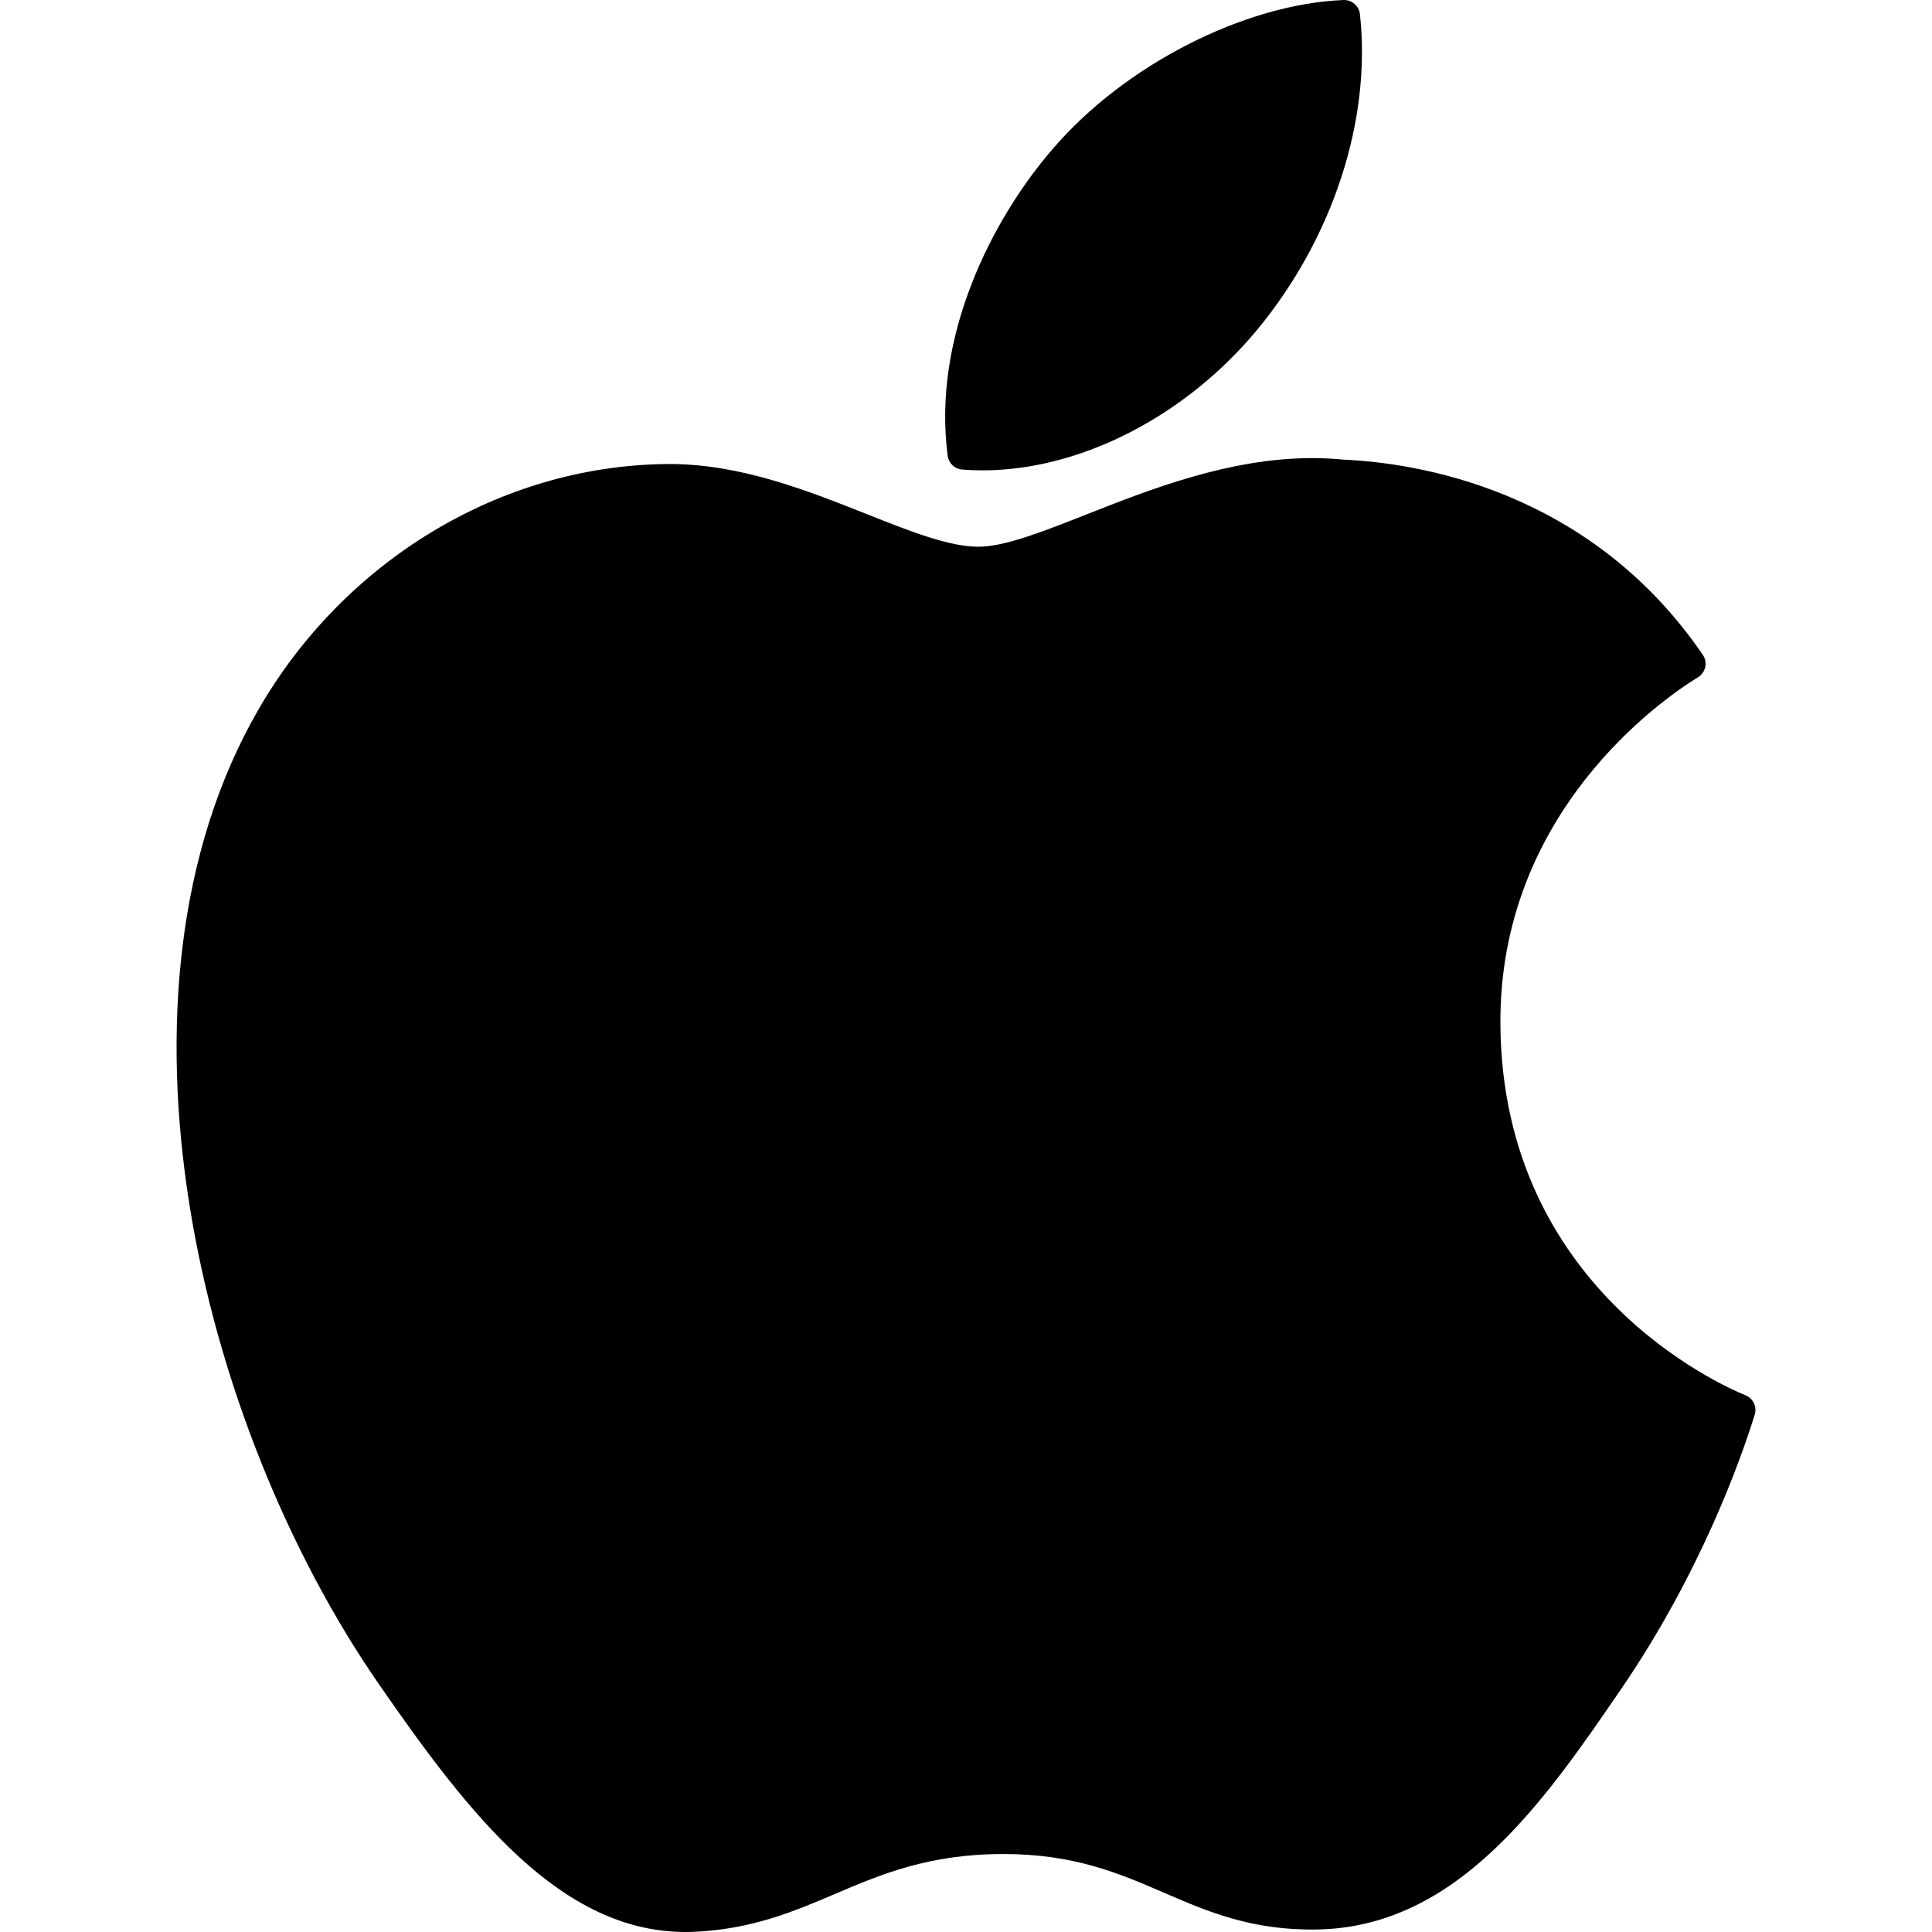
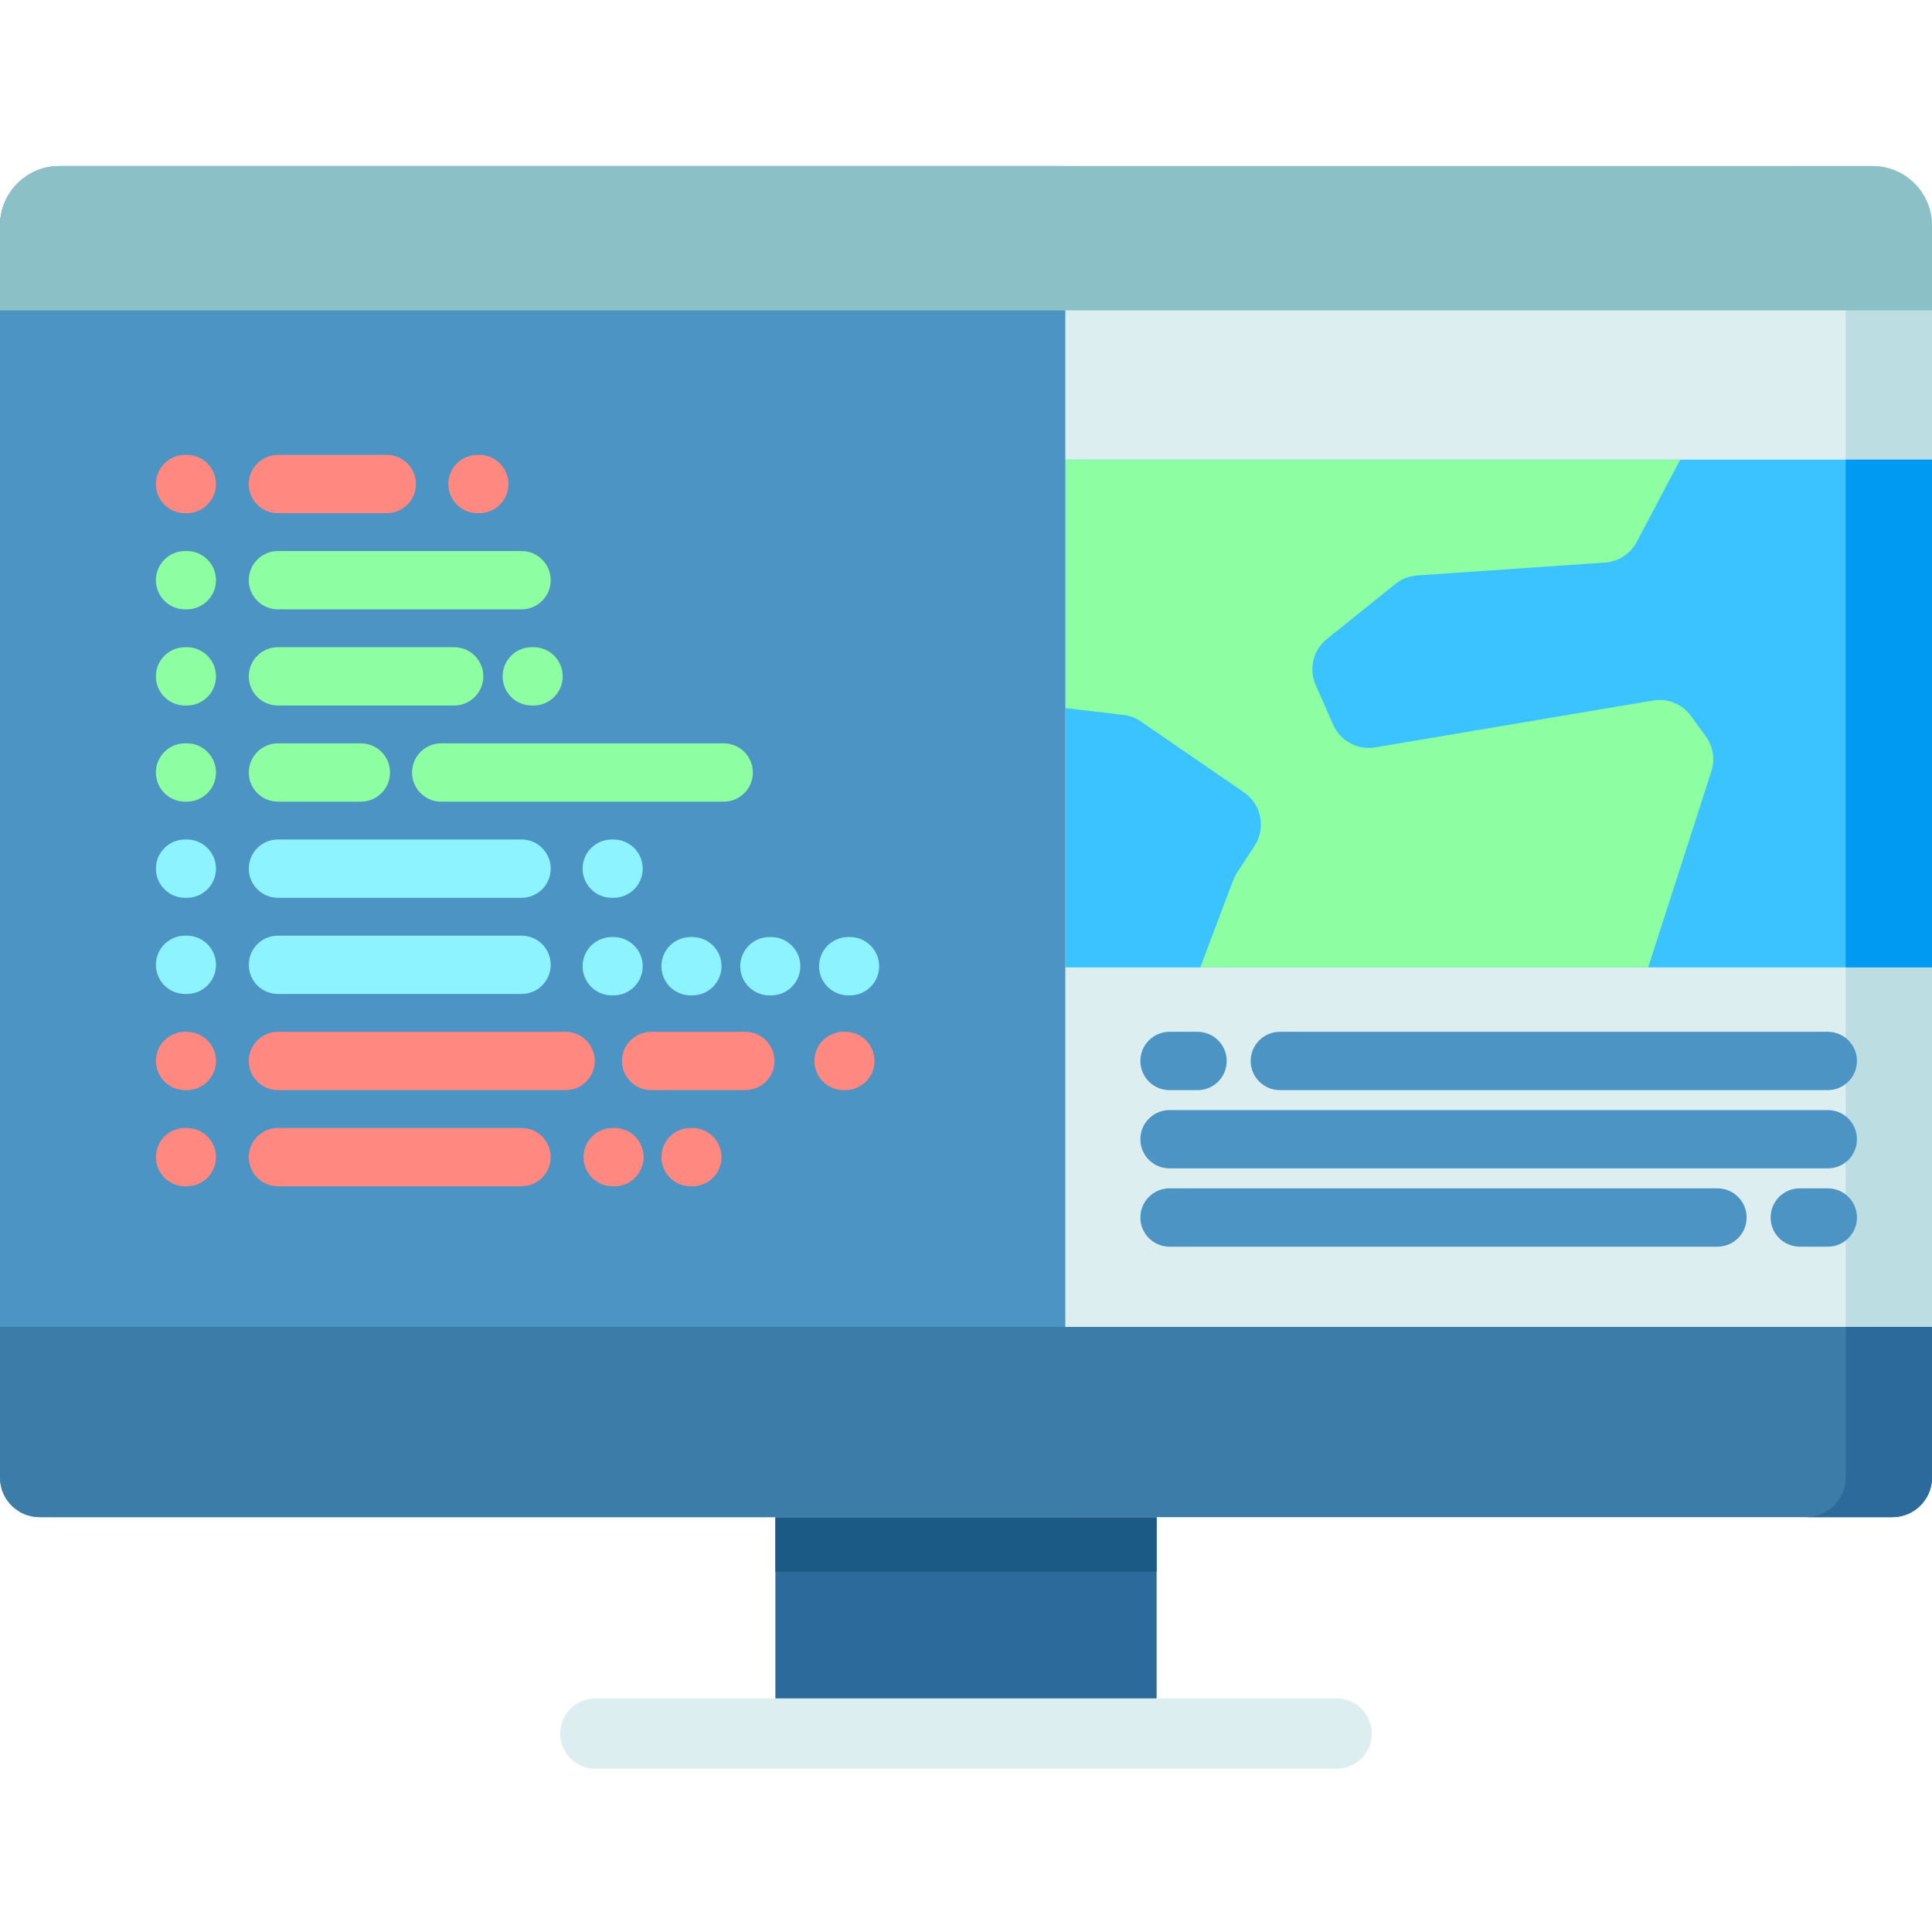
- <svg xmlns="http://www.w3.org/2000/svg" version="1.1" id="Layer_1" x="0px" y="0px" viewBox="0 0 305 305" style="enable-background:new 0 0 305 305;" xml:space="preserve">
-   <g id="XMLID_228_">
-     <path id="XMLID_229_" d="M40.738,112.119c-25.785,44.745-9.393,112.648,19.121,153.82C74.092,286.523,88.502,305,108.239,305   c0.372,0,0.745-0.007,1.127-0.022c9.273-0.37,15.974-3.225,22.453-5.984c7.274-3.1,14.797-6.305,26.597-6.305   c11.226,0,18.39,3.101,25.318,6.099c6.828,2.954,13.861,6.01,24.253,5.815c22.232-0.414,35.882-20.352,47.925-37.941   c12.567-18.365,18.871-36.196,20.998-43.01l0.086-0.271c0.405-1.211-0.167-2.533-1.328-3.066c-0.032-0.015-0.15-0.064-0.183-0.078   c-3.915-1.601-38.257-16.836-38.618-58.36c-0.335-33.736,25.763-51.601,30.997-54.839l0.244-0.152   c0.567-0.365,0.962-0.944,1.096-1.606c0.134-0.661-0.006-1.349-0.386-1.905c-18.014-26.362-45.624-30.335-56.74-30.813   c-1.613-0.161-3.278-0.242-4.95-0.242c-13.056,0-25.563,4.931-35.611,8.893c-6.936,2.735-12.927,5.097-17.059,5.097   c-4.643,0-10.668-2.391-17.645-5.159c-9.33-3.703-19.905-7.899-31.1-7.899c-0.267,0-0.53,0.003-0.789,0.008   C78.894,73.643,54.298,88.535,40.738,112.119z" />
-     <path id="XMLID_230_" d="M212.101,0.002c-15.763,0.642-34.672,10.345-45.974,23.583c-9.605,11.127-18.988,29.679-16.516,48.379   c0.155,1.17,1.107,2.073,2.284,2.164c1.064,0.083,2.15,0.125,3.232,0.126c15.413,0,32.04-8.527,43.395-22.257   c11.951-14.498,17.994-33.104,16.166-49.77C214.544,0.921,213.395-0.049,212.101,0.002z" />
+ <svg xmlns="http://www.w3.org/2000/svg" height="512pt" viewBox="0 -44 512 512" width="512pt">
+   <path d="m205.484 355.094h101.031v55.863h-101.031zm0 0" fill="#2c6a9b" />
+   <path d="m205.488 355.094h101.023v17.387h-101.023zm0 0" fill="#1a5a84" />
+   <path d="m354.215 424.727h-196.43c-5.145 0-9.316-4.172-9.316-9.316 0-5.145 4.172-9.312 9.316-9.312h196.43c5.145 0 9.312 4.168 9.312 9.312 0 5.145-4.168 9.316-9.312 9.316zm0 0" fill="#dceeef" />
+   <path d="m512 15.762v331.793c0 5.809-4.707 10.508-10.52 10.508h-490.961c-5.812 0-10.52-4.699-10.52-10.508v-331.793c0-8.703 7.066-15.762 15.773-15.762h480.453c8.715 0 15.773 7.059 15.773 15.762zm0 0" fill="#dceeef" />
+   <path d="m512 15.762v331.789c0 5.816-4.707 10.512-10.512 10.512h-22.875c5.805 0 10.512-4.695 10.512-10.512v-331.789c0-8.699-7.059-15.758-15.77-15.758h22.875c8.711 0 15.77 7.059 15.77 15.758zm0 0" fill="#bcdde2" />
+   <path d="m282.32 77.812h229.68v134.551h-229.68zm0 0" fill="#3bc3ff" />
+   <path d="m489.125 77.812h22.875v134.551h-22.875zm0 0" fill="#009af2" />
+   <path d="m452.062 151.16c1.938 2.66 2.484 6.086 1.477 9.219l-14.188 44.02-2.574 7.965h-118.688l8.719-23.09c.266-.695.602-1.363 1.008-1.988l4.676-7.164c3.055-4.684 1.812-10.945-2.793-14.113l-27.336-18.805c-1.375-.945-2.965-1.543-4.625-1.742l-15.418-1.82v-65.832h162.965l-11.535 21.812c-1.668 3.148-4.844 5.215-8.402 5.461l-49.809 3.422c-2.098.145-4.102.93-5.742 2.246l-18.152 14.578c-3.637 2.918-4.859 7.914-2.98 12.184l4.641 10.539c1.898 4.316 6.492 6.793 11.141 6.008l73.633-12.418c3.852-.652 7.742.938 10.043 4.098zm0 0" fill="#8dffa2" />
+   <path d="m282.32 0v358.062h-271.801c-5.812 0-10.52-4.699-10.52-10.508v-331.793c0-8.703 7.066-15.762 15.773-15.762zm0 0" fill="#4c94c3" />
+   <path d="m512 15.762v22.5h-512v-22.5c0-8.703 7.066-15.762 15.773-15.762h480.453c8.715 0 15.773 7.059 15.773 15.762zm0 0" fill="#8bc1c6" />
+   <path d="m512 307.648v39.902c0 5.816-4.707 10.512-10.512 10.512h-490.977c-5.805 0-10.512-4.695-10.512-10.512v-39.902zm0 0" fill="#3b7ca8" />
+   <path d="m512 307.648v39.902c0 5.816-4.707 10.512-10.512 10.512h-22.875c5.805 0 10.512-4.695 10.512-10.512v-39.902zm0 0" fill="#2c6a9b" />
+   <path d="m49.512 92.004h-.473c-4.266 0-7.723-3.461-7.723-7.727s3.457-7.727 7.723-7.727h.473c4.27 0 7.727 3.461 7.727 7.727s-3.457 7.727-7.727 7.727zm0 0" fill="#ff8980" />
+   <path d="m102.504 92.004h-28.848c-4.266 0-7.723-3.461-7.723-7.727s3.457-7.727 7.723-7.727h28.848c4.266 0 7.727 3.461 7.727 7.727s-3.461 7.727-7.727 7.727zm0 0" fill="#ff8980" />
+   <g fill="#8dffa2">
+     <path d="m49.512 117.484h-.473c-4.266 0-7.723-3.457-7.723-7.727 0-4.266 3.457-7.727 7.723-7.727h.473c4.27 0 7.727 3.461 7.727 7.727 0 4.27-3.457 7.727-7.727 7.727zm0 0" />
+     <path d="m138.215 117.484h-64.559c-4.266 0-7.723-3.457-7.723-7.727 0-4.266 3.457-7.727 7.723-7.727h64.559c4.27 0 7.727 3.461 7.727 7.727 0 4.27-3.457 7.727-7.727 7.727zm0 0" />
+     <path d="m49.512 142.969h-.473c-4.266 0-7.723-3.461-7.723-7.727 0-4.27 3.457-7.727 7.723-7.727h.473c4.27 0 7.727 3.457 7.727 7.727 0 4.266-3.457 7.727-7.727 7.727zm0 0" />
+     <path d="m120.359 142.969h-46.703c-4.266 0-7.723-3.461-7.723-7.727 0-4.27 3.457-7.727 7.723-7.727h46.703c4.27 0 7.727 3.457 7.727 7.727 0 4.266-3.457 7.727-7.727 7.727zm0 0" />
+     <path d="m49.512 168.449h-.473c-4.266 0-7.723-3.461-7.723-7.727s3.457-7.727 7.723-7.727h.473c4.27 0 7.727 3.461 7.727 7.727s-3.457 7.727-7.727 7.727zm0 0" />
+     <path d="m191.785 168.449h-74.859c-4.27 0-7.727-3.461-7.727-7.727s3.461-7.727 7.727-7.727h74.859c4.27 0 7.727 3.461 7.727 7.727s-3.457 7.727-7.727 7.727zm0 0" />
+     <path d="m95.637 168.449h-21.98c-4.266 0-7.723-3.461-7.723-7.727s3.457-7.727 7.723-7.727h21.98c4.266 0 7.723 3.461 7.723 7.727s-3.457 7.727-7.723 7.727zm0 0" />
  </g>
-   <g>
- </g>
-   <g>
- </g>
-   <g>
- </g>
-   <g>
- </g>
-   <g>
- </g>
-   <g>
- </g>
-   <g>
- </g>
-   <g>
- </g>
-   <g>
- </g>
-   <g>
- </g>
-   <g>
- </g>
-   <g>
- </g>
-   <g>
- </g>
-   <g>
- </g>
-   <g>
- </g>
+   <path d="m49.512 193.93h-.473c-4.266 0-7.723-3.457-7.723-7.727 0-4.266 3.457-7.727 7.723-7.727h.473c4.27 0 7.727 3.461 7.727 7.727 0 4.27-3.457 7.727-7.727 7.727zm0 0" fill="#8df4ff" />
+   <path d="m138.215 193.93h-64.559c-4.266 0-7.723-3.457-7.723-7.727 0-4.266 3.457-7.727 7.723-7.727h64.559c4.27 0 7.727 3.461 7.727 7.727 0 4.27-3.457 7.727-7.727 7.727zm0 0" fill="#8df4ff" />
+   <path d="m49.512 219.41h-.473c-4.266 0-7.723-3.457-7.723-7.723 0-4.27 3.457-7.727 7.723-7.727h.473c4.27 0 7.727 3.457 7.727 7.727 0 4.266-3.457 7.723-7.727 7.723zm0 0" fill="#8df4ff" />
+   <path d="m138.215 219.41h-64.559c-4.266 0-7.723-3.457-7.723-7.723 0-4.27 3.457-7.727 7.723-7.727h64.559c4.27 0 7.727 3.457 7.727 7.727 0 4.266-3.457 7.723-7.727 7.723zm0 0" fill="#8df4ff" />
+   <path d="m49.512 244.895h-.473c-4.266 0-7.723-3.461-7.723-7.727s3.457-7.727 7.723-7.727h.473c4.27 0 7.727 3.461 7.727 7.727s-3.457 7.727-7.727 7.727zm0 0" fill="#ff8980" />
+   <path d="m197.52 244.895h-24.965c-4.27 0-7.727-3.461-7.727-7.727s3.461-7.727 7.727-7.727h24.965c4.27 0 7.727 3.461 7.727 7.727s-3.457 7.727-7.727 7.727zm0 0" fill="#ff8980" />
+   <path d="m149.891 244.895h-76.234c-4.266 0-7.723-3.461-7.723-7.727s3.457-7.727 7.723-7.727h76.234c4.27 0 7.727 3.461 7.727 7.727s-3.457 7.727-7.727 7.727zm0 0" fill="#ff8980" />
+   <path d="m49.512 270.375h-.473c-4.266 0-7.723-3.457-7.723-7.727 0-4.266 3.457-7.723 7.723-7.723h.473c4.27 0 7.727 3.457 7.727 7.723 0 4.27-3.457 7.727-7.727 7.727zm0 0" fill="#ff8980" />
+   <path d="m138.215 270.375h-64.559c-4.266 0-7.723-3.457-7.723-7.727 0-4.266 3.457-7.723 7.723-7.723h64.559c4.27 0 7.727 3.457 7.727 7.723 0 4.27-3.457 7.727-7.727 7.727zm0 0" fill="#ff8980" />
+   <path d="m162.832 270.375h-.473c-4.266 0-7.723-3.457-7.723-7.727 0-4.266 3.457-7.723 7.723-7.723h.473c4.27 0 7.727 3.457 7.727 7.723 0 4.27-3.457 7.727-7.727 7.727zm0 0" fill="#ff8980" />
+   <path d="m127.012 92.004h-.473c-4.266 0-7.727-3.461-7.727-7.727s3.461-7.727 7.727-7.727h.473c4.27 0 7.727 3.461 7.727 7.727s-3.457 7.727-7.727 7.727zm0 0" fill="#ff8980" />
+   <path d="m141.395 142.969h-.469c-4.27 0-7.727-3.461-7.727-7.727 0-4.27 3.457-7.727 7.727-7.727h.469c4.27 0 7.727 3.457 7.727 7.727 0 4.266-3.457 7.727-7.727 7.727zm0 0" fill="#8dffa2" />
+   <path d="m183.484 270.375h-.473c-4.27 0-7.727-3.457-7.727-7.727 0-4.266 3.461-7.723 7.727-7.723h.473c4.27 0 7.727 3.457 7.727 7.723 0 4.27-3.457 7.727-7.727 7.727zm0 0" fill="#ff8980" />
+   <path d="m224.031 244.895h-.473c-4.27 0-7.727-3.461-7.727-7.727s3.461-7.727 7.727-7.727h.473c4.27 0 7.727 3.461 7.727 7.727s-3.457 7.727-7.727 7.727zm0 0" fill="#ff8980" />
+   <path d="m162.598 219.781h-.473c-4.27 0-7.727-3.457-7.727-7.723 0-4.27 3.461-7.727 7.727-7.727h.473c4.266 0 7.727 3.457 7.727 7.727 0 4.266-3.461 7.723-7.727 7.723zm0 0" fill="#8df4ff" />
+   <path d="m162.598 193.93h-.473c-4.27 0-7.727-3.457-7.727-7.727 0-4.266 3.461-7.727 7.727-7.727h.473c4.266 0 7.727 3.461 7.727 7.727 0 4.27-3.461 7.727-7.727 7.727zm0 0" fill="#8df4ff" />
+   <path d="m183.484 219.781h-.473c-4.27 0-7.727-3.457-7.727-7.723 0-4.27 3.461-7.727 7.727-7.727h.473c4.27 0 7.727 3.457 7.727 7.727 0 4.266-3.457 7.723-7.727 7.723zm0 0" fill="#8df4ff" />
+   <path d="m204.371 219.781h-.473c-4.266 0-7.727-3.457-7.727-7.723 0-4.27 3.461-7.727 7.727-7.727h.473c4.27 0 7.727 3.457 7.727 7.727 0 4.266-3.457 7.723-7.727 7.723zm0 0" fill="#8df4ff" />
+   <path d="m225.262 219.781h-.473c-4.27 0-7.727-3.457-7.727-7.723 0-4.27 3.457-7.727 7.727-7.727h.473c4.266 0 7.723 3.457 7.723 7.727 0 4.266-3.457 7.723-7.723 7.723zm0 0" fill="#8df4ff" />
+   <path d="m484.387 244.895h-145.211c-4.27 0-7.727-3.461-7.727-7.727s3.461-7.727 7.727-7.727h145.211c4.266 0 7.723 3.461 7.723 7.727.004 4.266-3.457 7.727-7.723 7.727zm0 0" fill="#4c94c3" />
+   <path d="m317.363 244.895h-7.43c-4.266 0-7.723-3.461-7.723-7.727s3.457-7.727 7.723-7.727h7.43c4.27 0 7.727 3.461 7.727 7.727.004 4.266-3.457 7.727-7.727 7.727zm0 0" fill="#4c94c3" />
+   <path d="m455.145 286.379h-145.207c-4.27 0-7.727-3.457-7.727-7.727 0-4.266 3.457-7.727 7.727-7.727h145.207c4.27 0 7.727 3.461 7.727 7.727s-3.461 7.727-7.727 7.727zm0 0" fill="#4c94c3" />
+   <path d="m484.387 286.379h-7.434c-4.266 0-7.723-3.457-7.723-7.727 0-4.266 3.457-7.727 7.723-7.727h7.434c4.266 0 7.723 3.461 7.723 7.727.004 4.266-3.457 7.727-7.723 7.727zm0 0" fill="#4c94c3" />
+   <path d="m484.387 265.637h-174.453c-4.266 0-7.723-3.461-7.723-7.727s3.457-7.727 7.723-7.727h174.453c4.266 0 7.723 3.461 7.723 7.727.004 4.266-3.457 7.727-7.723 7.727zm0 0" fill="#4c94c3" />
</svg>
